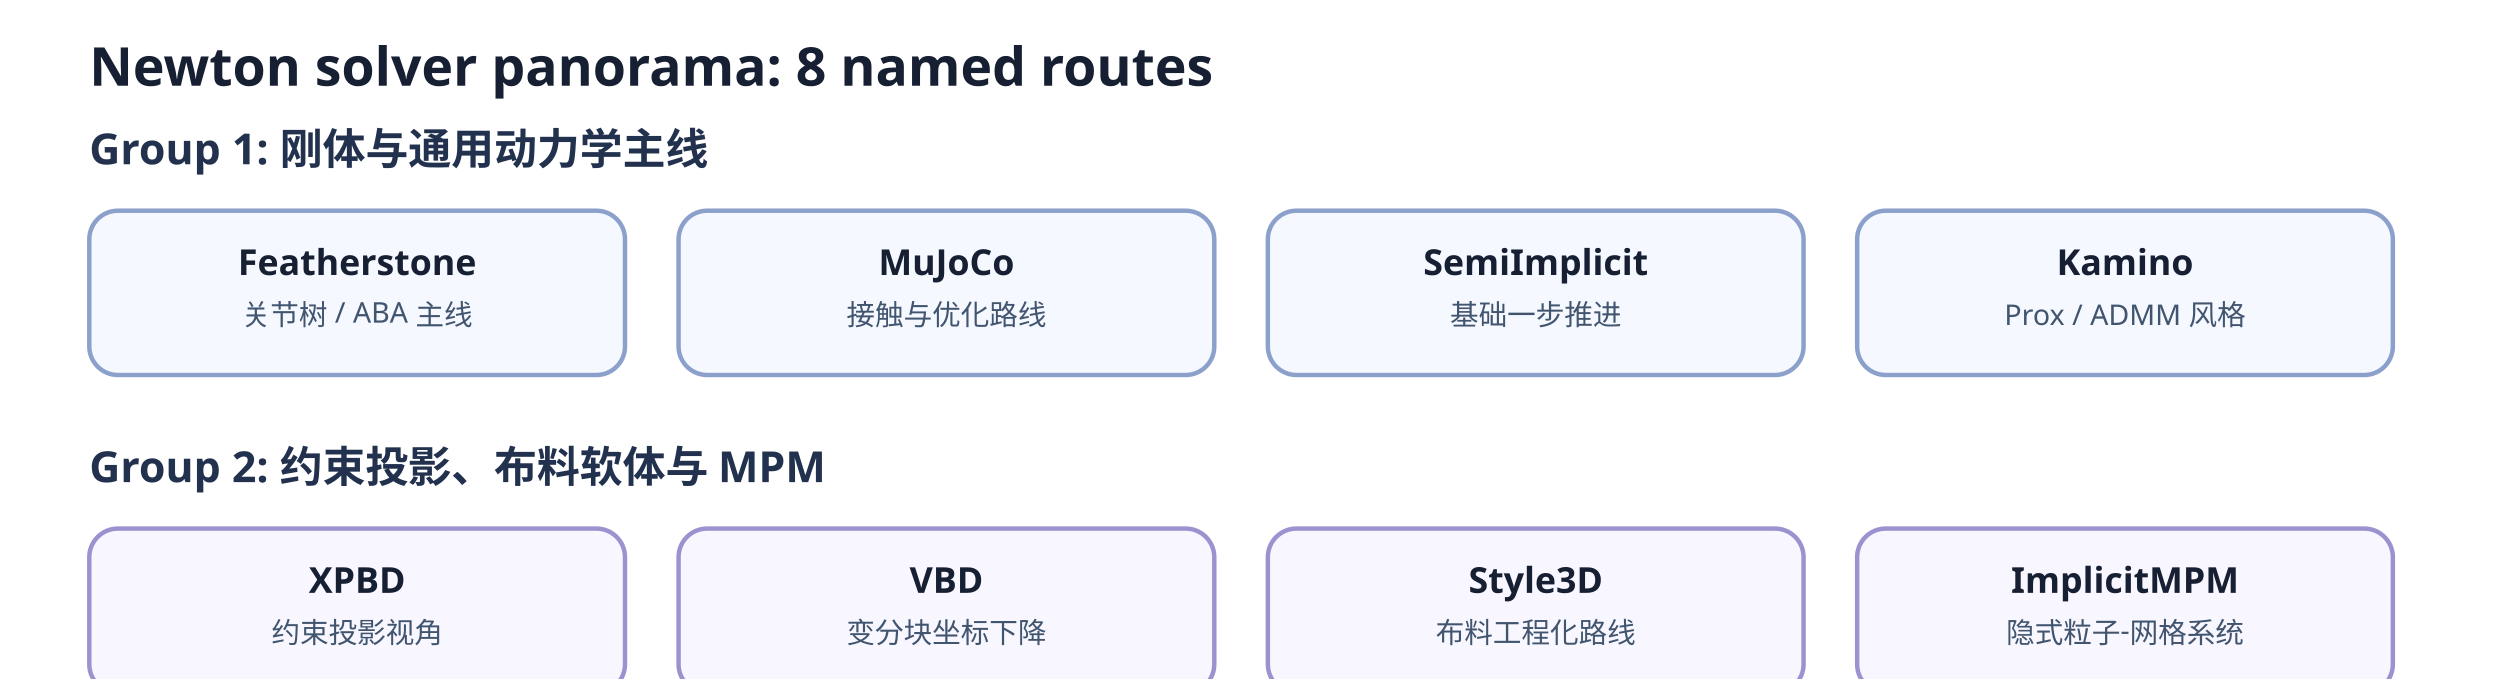
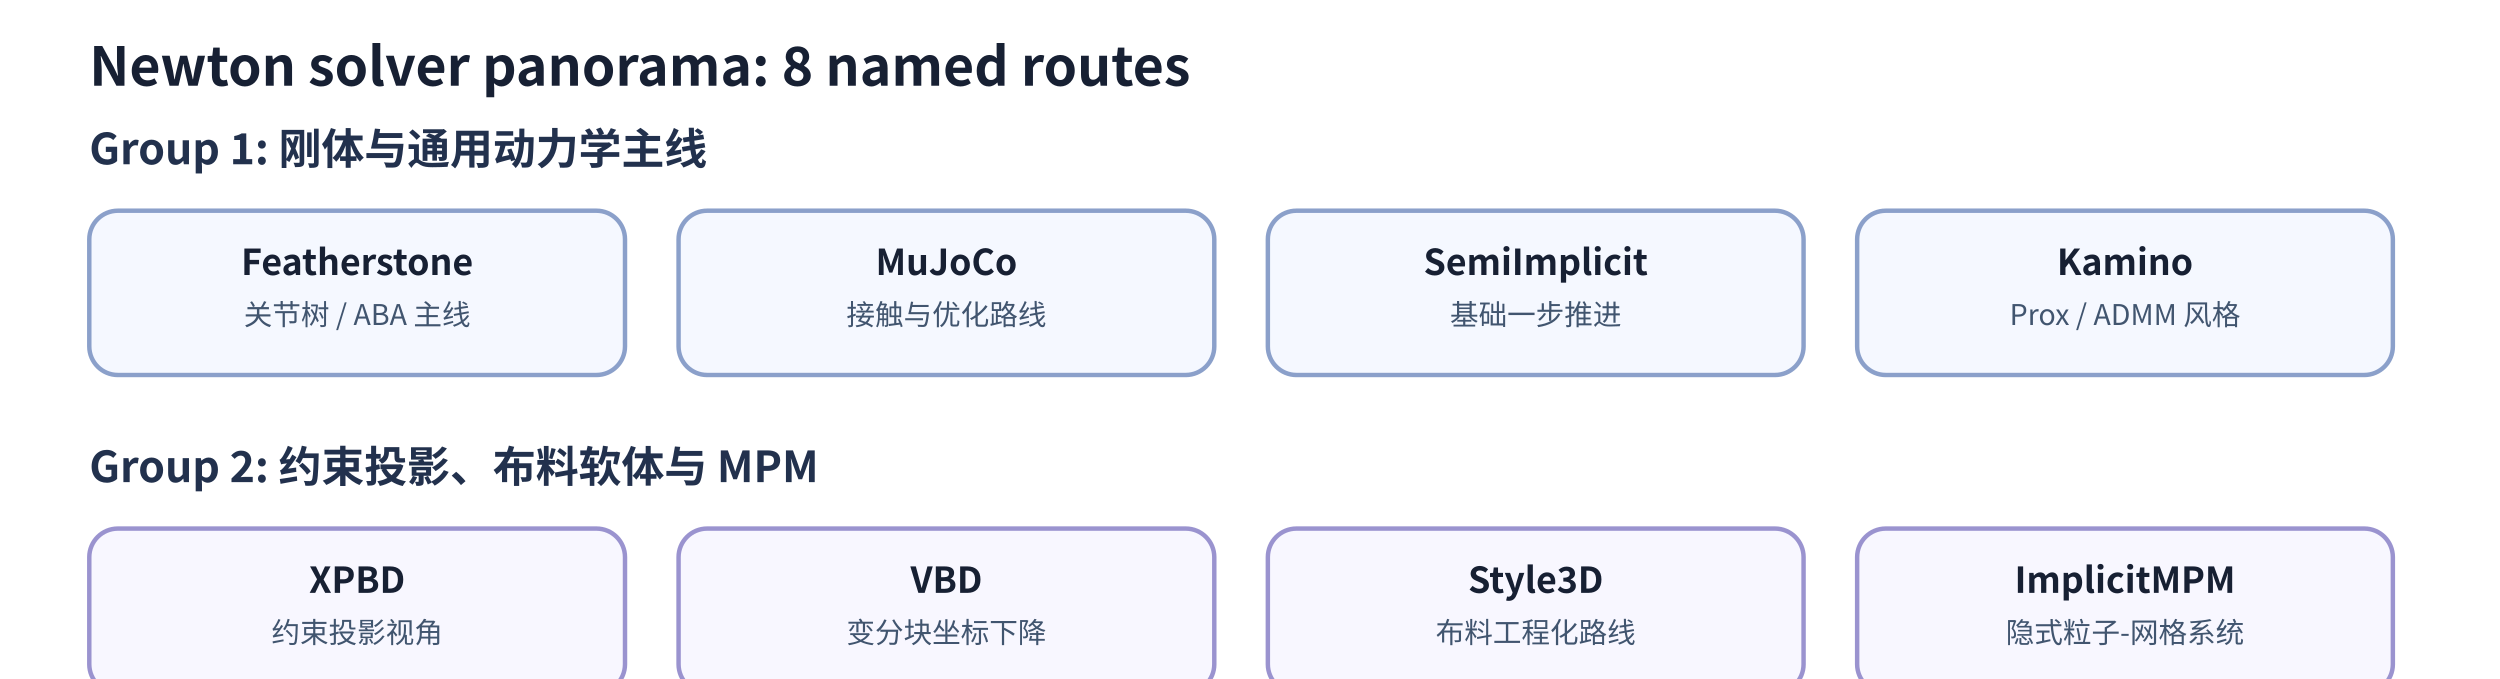
<svg xmlns="http://www.w3.org/2000/svg" width="1400" height="380" viewBox="0 0 1400 380" role="img" aria-labelledby="title desc">
  <style>
-     .title { font: 700 30px sans-serif; fill: #172033; }
-     .group { font: 700 24px sans-serif; fill: #22314d; }
-     .label { font: 700 20px sans-serif; fill: #172033; }
-     .sub { font: 400 16px sans-serif; fill: #41556f; }
+     .title { font: 700 30px "Noto Sans SC","Noto Sans CJK SC","Microsoft YaHei","PingFang SC","Source Han Sans SC","WenQuanYi Zen Hei","DejaVu Sans",Arial,sans-serif; fill: #172033; }
+     .group { font: 700 24px "Noto Sans SC","Noto Sans CJK SC","Microsoft YaHei","PingFang SC","Source Han Sans SC","WenQuanYi Zen Hei","DejaVu Sans",Arial,sans-serif; fill: #22314d; }
+     .label { font: 700 20px "Noto Sans SC","Noto Sans CJK SC","Microsoft YaHei","PingFang SC","Source Han Sans SC","WenQuanYi Zen Hei","DejaVu Sans",Arial,sans-serif; fill: #172033; }
+     .sub { font: 400 16px "Noto Sans SC","Noto Sans CJK SC","Microsoft YaHei","PingFang SC","Source Han Sans SC","WenQuanYi Zen Hei","DejaVu Sans",Arial,sans-serif; fill: #41556f; }
    .cardA { fill: #f5f8ff; stroke: #8ba0ca; stroke-width: 2.5; }
    .cardB { fill: #f8f7ff; stroke: #9a93cf; stroke-width: 2.5; }
  </style>
  <text x="50" y="48" class="title">Newton solver panorama: 8 named routes</text>
  <text x="50" y="92" class="group">Group 1: 刚体与通用动力学主线</text>
  <rect x="50" y="118" width="300" height="92" rx="16" class="cardA" />
  <text x="200" y="154" text-anchor="middle" class="label">Featherstone</text>
  <text x="200" y="182" text-anchor="middle" class="sub">关节树 / ABA 主线</text>
  <rect x="380" y="118" width="300" height="92" rx="16" class="cardA" />
  <text x="530" y="154" text-anchor="middle" class="label">MuJoCo</text>
  <text x="530" y="182" text-anchor="middle" class="sub">接触与优化路线</text>
  <rect x="710" y="118" width="300" height="92" rx="16" class="cardA" />
  <text x="860" y="154" text-anchor="middle" class="label">SemiImplicit</text>
  <text x="860" y="182" text-anchor="middle" class="sub">基础一步推进</text>
  <rect x="1040" y="118" width="300" height="92" rx="16" class="cardA" />
  <text x="1190" y="154" text-anchor="middle" class="label">Kamino</text>
  <text x="1190" y="182" text-anchor="middle" class="sub">Prox / ADMM 风格</text>
  <text x="50" y="270" class="group">Group 2: 约束投影、布料软体与 MPM</text>
  <rect x="50" y="296" width="300" height="92" rx="16" class="cardB" />
  <text x="200" y="332" text-anchor="middle" class="label">XPBD</text>
  <text x="200" y="360" text-anchor="middle" class="sub">约束投影视角</text>
  <rect x="380" y="296" width="300" height="92" rx="16" class="cardB" />
  <text x="530" y="332" text-anchor="middle" class="label">VBD</text>
  <text x="530" y="360" text-anchor="middle" class="sub">变分块坐标下降</text>
  <rect x="710" y="296" width="300" height="92" rx="16" class="cardB" />
  <text x="860" y="332" text-anchor="middle" class="label">Style3D</text>
  <text x="860" y="360" text-anchor="middle" class="sub">布料工程化路线</text>
  <rect x="1040" y="296" width="300" height="92" rx="16" class="cardB" />
  <text x="1190" y="332" text-anchor="middle" class="label">ImplicitMPM</text>
  <text x="1190" y="360" text-anchor="middle" class="sub">隐式粒子-网格系统</text>
</svg>
